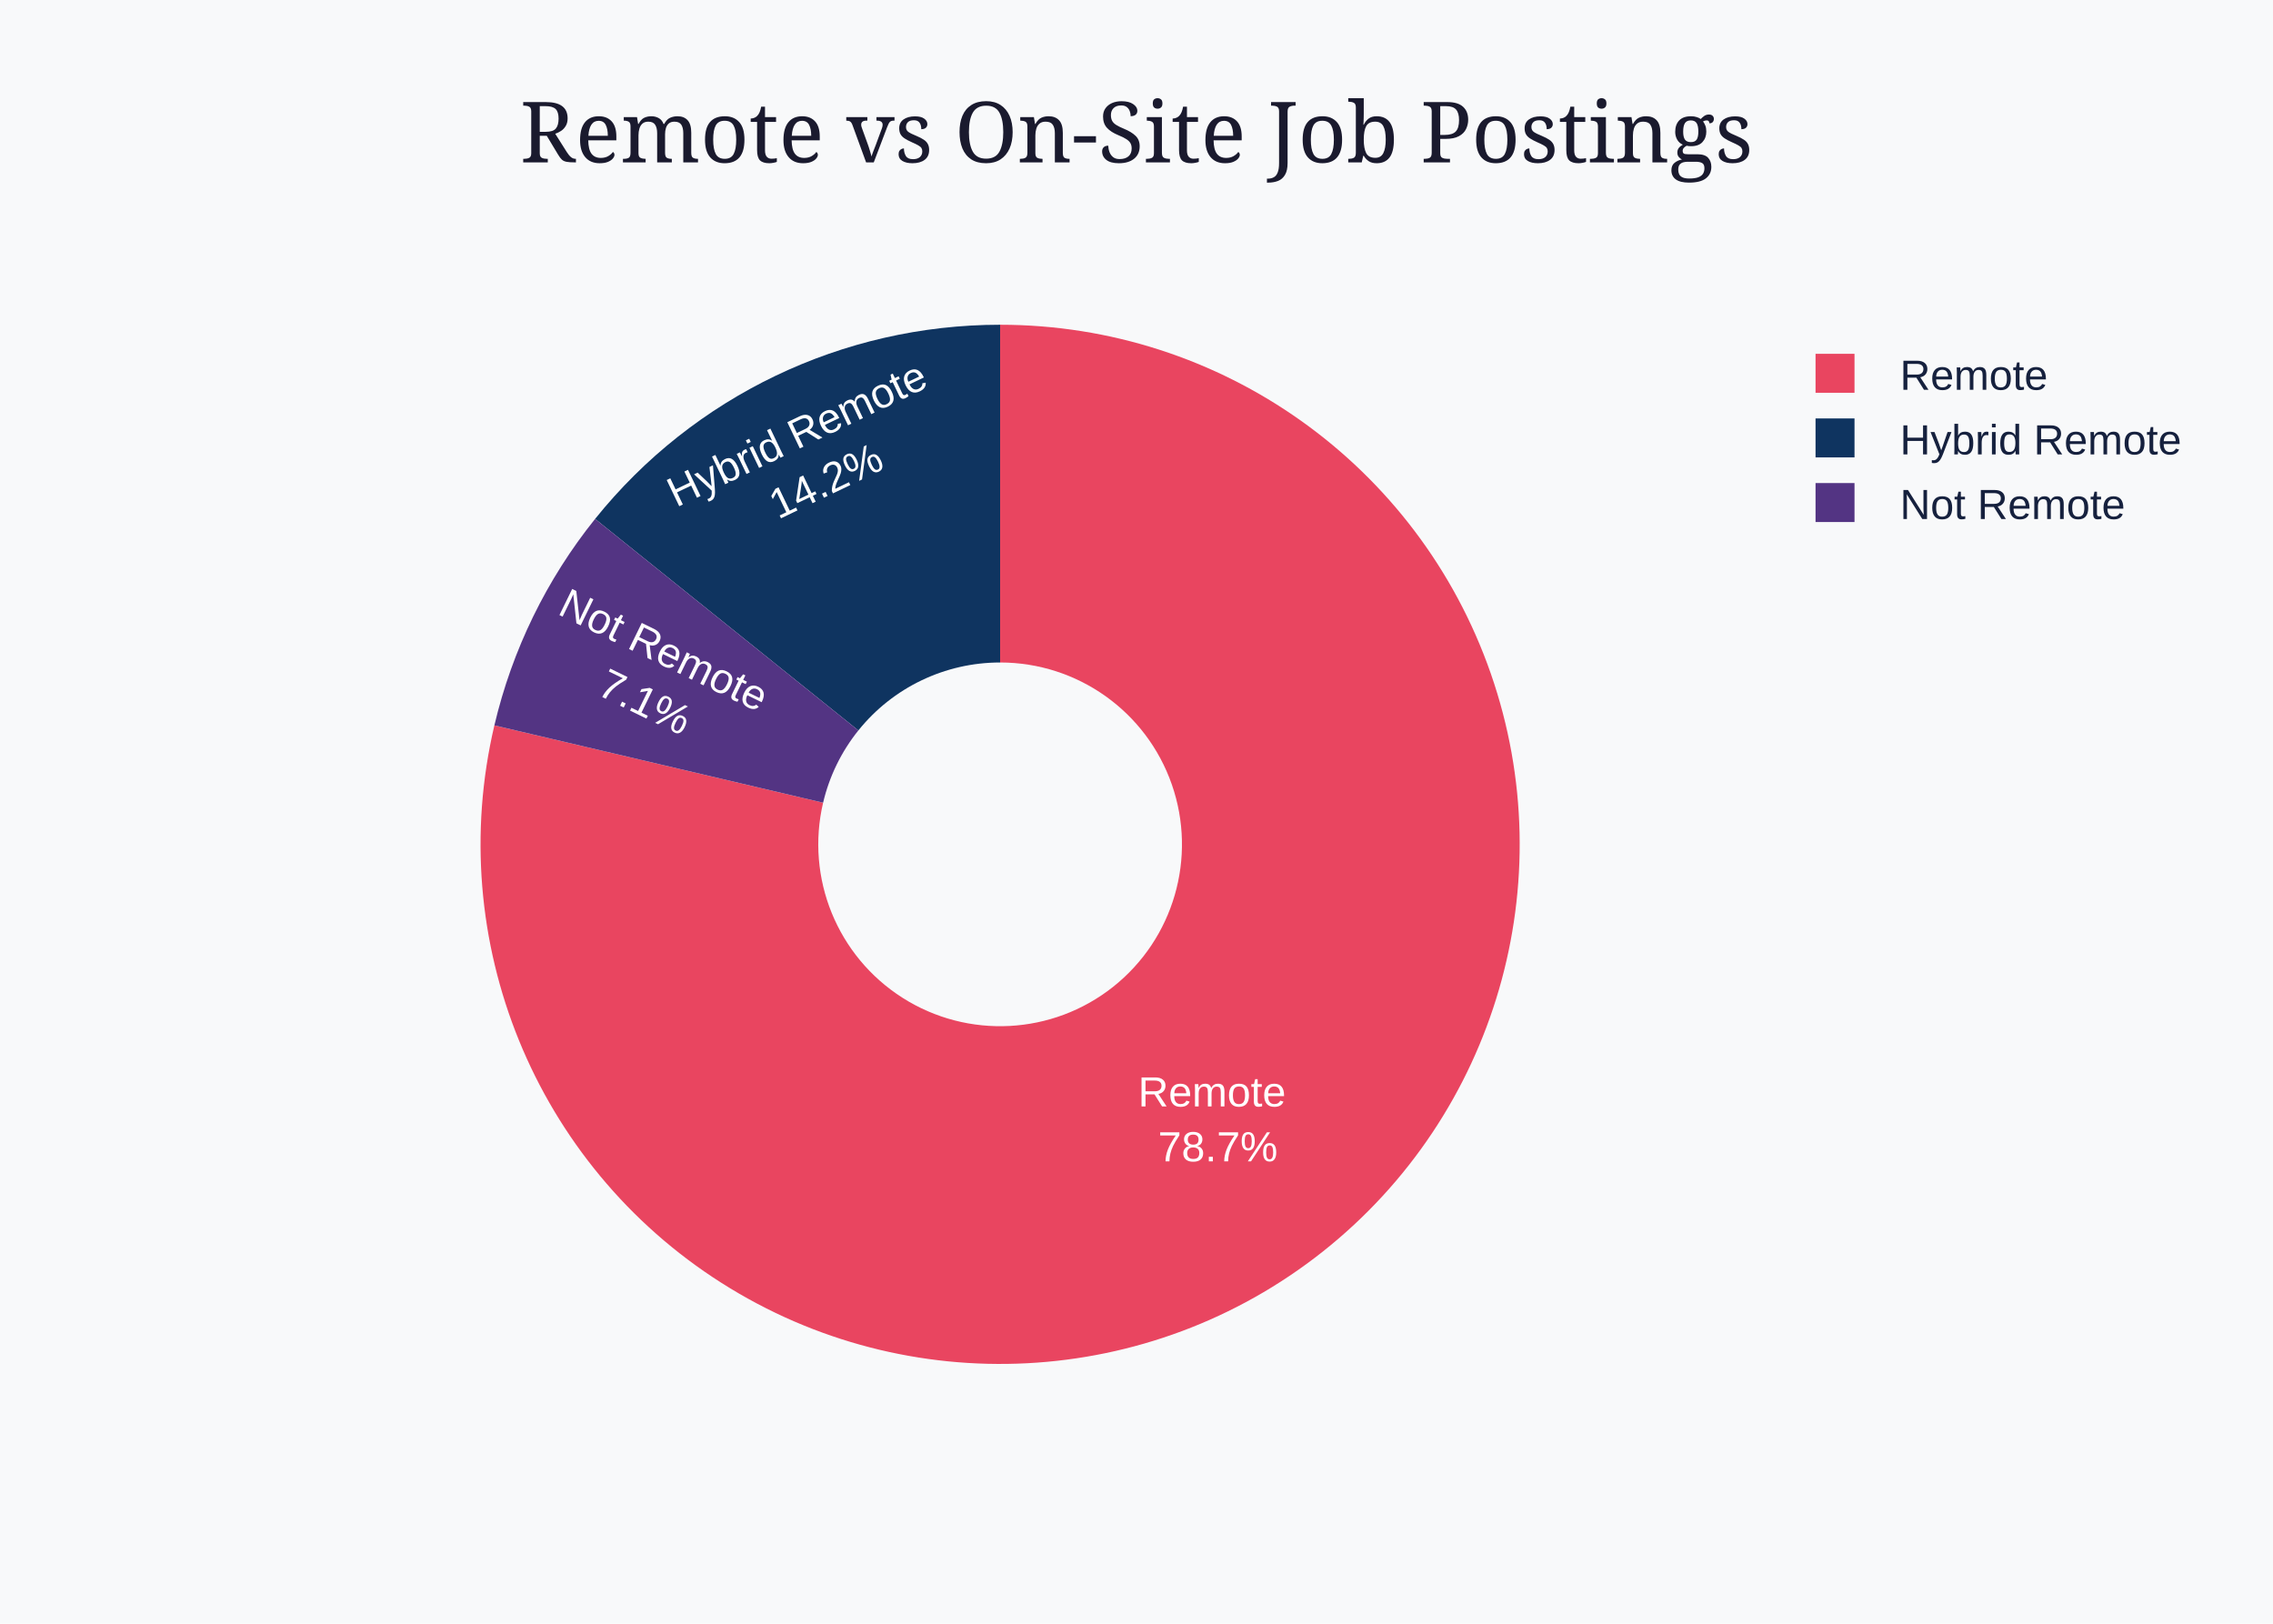
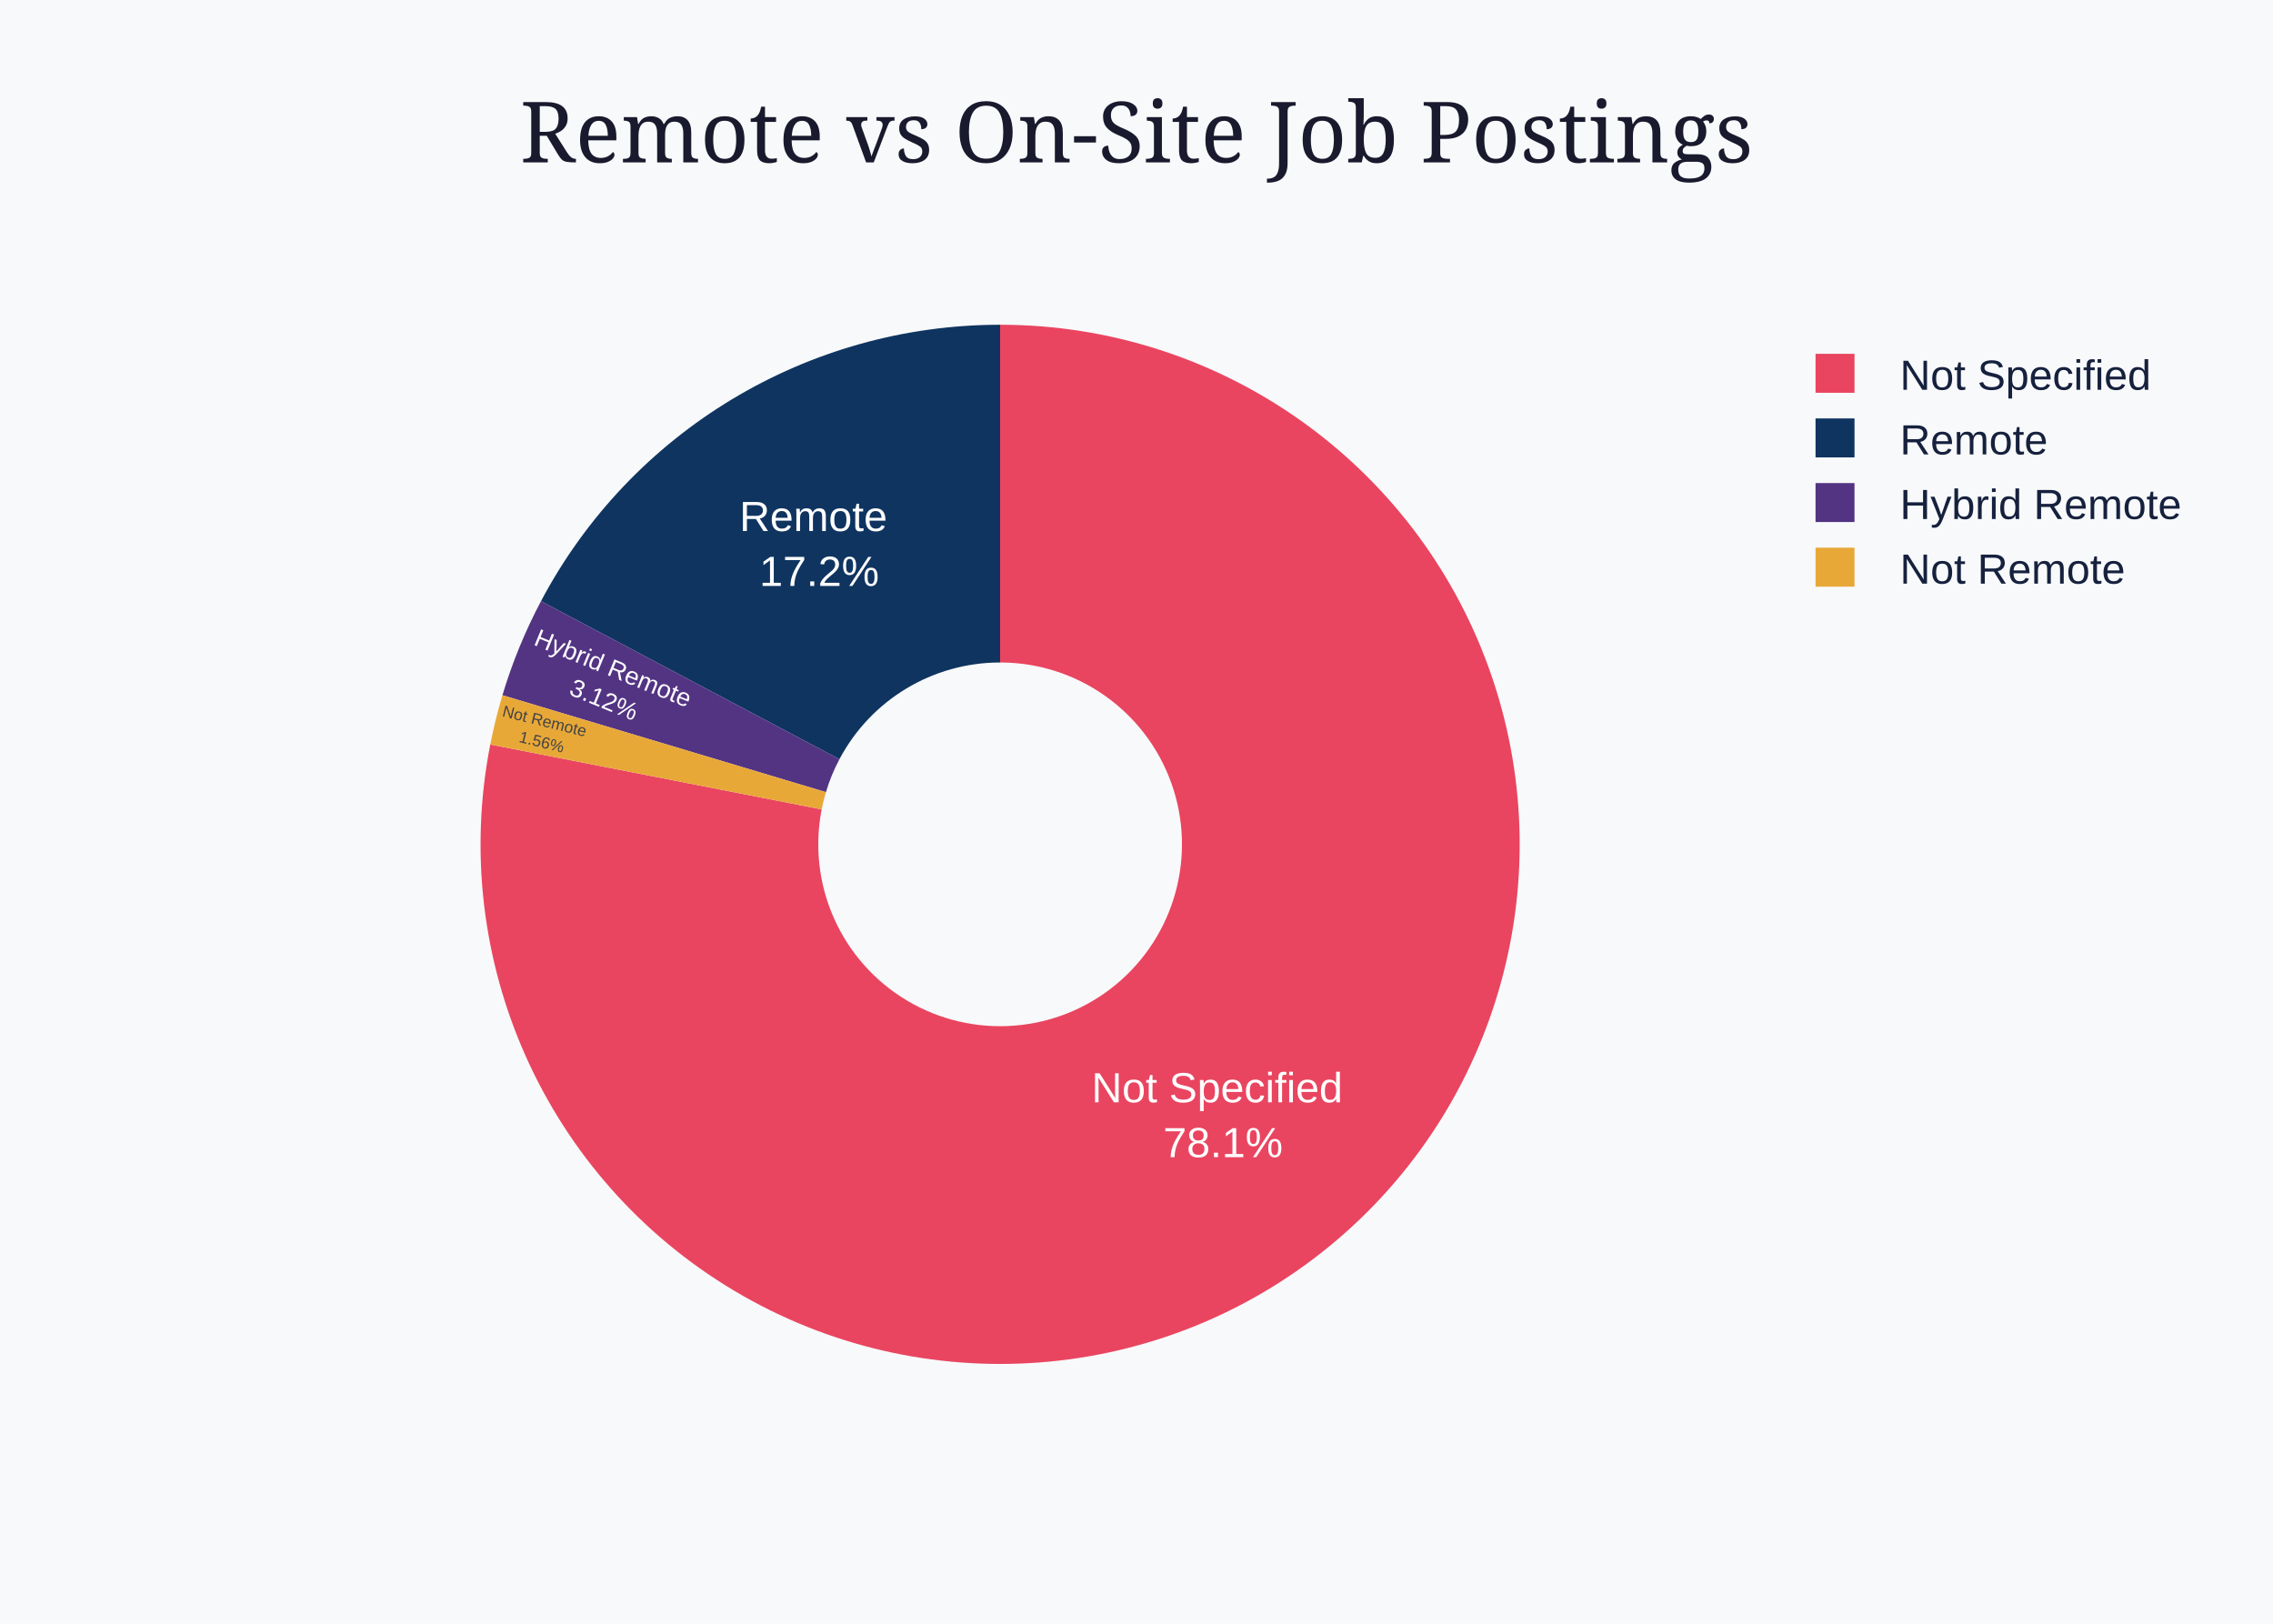
<svg xmlns="http://www.w3.org/2000/svg" class="main-svg" width="700" height="500" style="" viewBox="0 0 700 500">
  <rect x="0" y="0" width="700" height="500" style="fill: rgb(248, 249, 250); fill-opacity: 1;" />
-   <defs id="defs-45b3d9">
+   <defs id="defs-0a0998">
    <g class="clips" />
    <g class="gradients" />
    <g class="patterns" />
  </defs>
  <g class="bglayer" />
  <g class="layer-below">
    <g class="imagelayer" />
    <g class="shapelayer" />
  </g>
  <g class="cartesianlayer" />
  <g class="polarlayer" />
  <g class="smithlayer" />
  <g class="ternarylayer" />
  <g class="geolayer" />
  <g class="funnelarealayer" />
  <g class="pielayer">
    <g class="trace" stroke-linejoin="round" style="opacity: 1;">
      <g class="slice">
-         <path class="surface" d="M253.488,247.178a56,56 0 1 0 54.512,-43.178l0,-104a160,160 0 1 1 -155.75,123.366Z" style="pointer-events: none; fill: rgb(233, 69, 96); fill-opacity: 1; stroke-width: 0; stroke: rgb(68, 68, 68); stroke-opacity: 1;" />
+         <path class="surface" d="M253.043,249.24a56,56 0 1 0 54.957,-45.24l0,-104a160,160 0 1 1 -157.019,129.258Z" style="pointer-events: none; fill: rgb(233, 69, 96); fill-opacity: 1; stroke-width: 0; stroke: rgb(68, 68, 68); stroke-opacity: 1;" />
        <g class="slicetext">
-           <text data-notex="1" class="slicetext" transform="translate(375.0574,340.7097)" text-anchor="middle" x="0" y="0" style="font-family: Arial, sans-serif; font-size: 13px; fill: rgb(255, 255, 255); fill-opacity: 1; white-space: pre;">
-             <tspan class="line" dy="0em" x="0" y="0">Remote</tspan>
-             <tspan class="line" dy="1.3em" x="0" y="0">78.7%</tspan>
+           <text data-notex="1" class="slicetext" transform="translate(376.64,339.4318)" text-anchor="middle" x="0" y="0" style="font-family: Arial, sans-serif; font-size: 13px; fill: rgb(255, 255, 255); fill-opacity: 1; white-space: pre;">
+             <tspan class="line" dy="0em" x="0" y="0">Not Specified</tspan>
+             <tspan class="line" dy="1.3em" x="0" y="0">78.1%</tspan>
          </text>
        </g>
      </g>
      <g class="slice">
-         <path class="surface" d="M308,204a56,56 0 0 0 -43.656,20.926l-81.075,-65.137a160,160 0 0 1 124.731,-59.79Z" style="pointer-events: none; fill: rgb(15, 52, 96); fill-opacity: 1; stroke-width: 0; stroke: rgb(68, 68, 68); stroke-opacity: 1;" />
+         <path class="surface" d="M308,204a56,56 0 0 0 -49.488,29.79l-91.906,-48.675a160,160 0 0 1 141.394,-85.115Z" style="pointer-events: none; fill: rgb(15, 52, 96); fill-opacity: 1; stroke-width: 0; stroke: rgb(68, 68, 68); stroke-opacity: 1;" />
        <g class="slicetext">
-           <text data-notex="1" class="slicetext" transform="translate(248.9515,136.8153)rotate(-25.61068)" text-anchor="middle" x="0" y="0" style="font-family: Arial, sans-serif; font-size: 13px; fill: rgb(255, 255, 255); fill-opacity: 1; white-space: pre;">
-             <tspan class="line" dy="0em" x="0" y="0">Hybrid Remote</tspan>
-             <tspan class="line" dy="1.3em" x="0" y="0">14.2%</tspan>
+           <text data-notex="1" class="slicetext" transform="translate(252.3004,163.5211)" text-anchor="middle" x="0" y="0" style="font-family: Arial, sans-serif; font-size: 13px; fill: rgb(255, 255, 255); fill-opacity: 1; white-space: pre;">
+             <tspan class="line" dy="0em" x="0" y="0">Remote</tspan>
+             <tspan class="line" dy="1.3em" x="0" y="0">17.2%</tspan>
          </text>
        </g>
      </g>
      <g class="slice">
-         <path class="surface" d="M264.344,224.926a56,56 0 0 0 -10.856,22.252l-101.237,-23.812a160,160 0 0 1 31.018,-63.576Z" style="pointer-events: none; fill: rgb(83, 52, 131); fill-opacity: 1; stroke-width: 0; stroke: rgb(68, 68, 68); stroke-opacity: 1;" />
+         <path class="surface" d="M258.512,233.79a56,56 0 0 0 -4.157,10.139l-99.625,-29.846a160,160 0 0 1 11.876,-28.968Z" style="pointer-events: none; fill: rgb(83, 52, 131); fill-opacity: 1; stroke-width: 0; stroke: rgb(68, 68, 68); stroke-opacity: 1;" />
        <g class="slicetext">
-           <text data-notex="1" class="slicetext" transform="translate(204.1331,204.929)rotate(26.0073)" text-anchor="middle" x="0" y="0" style="font-family: Arial, sans-serif; font-size: 13px; fill: rgb(255, 255, 255); fill-opacity: 1; white-space: pre;">
+           <text data-notex="1" class="slicetext" transform="translate(188.8095,208.607)scale(0.5923744)rotate(22.29194)" text-anchor="middle" x="0" y="0" style="font-family: Arial, sans-serif; font-size: 13px; fill: rgb(255, 255, 255); fill-opacity: 1; white-space: pre;">
+             <tspan class="line" dy="0em" x="0" y="0">Hybrid Remote</tspan>
+             <tspan class="line" dy="1.3em" x="0" y="0">3.12%</tspan>
+           </text>
+         </g>
+       </g>
+       <g class="slice">
+         <path class="surface" d="M254.356,243.929a56,56 0 0 0 -1.312,5.311l-102.062,-19.982a160,160 0 0 1 3.749,-15.175Z" style="pointer-events: none; fill: rgb(232, 168, 56); fill-opacity: 1; stroke-width: 0; stroke: rgb(68, 68, 68); stroke-opacity: 1;" />
+         <g class="slicetext">
+           <text data-notex="1" class="slicetext" transform="translate(167.9877,223.856)scale(0.3816256)rotate(13.87749)" text-anchor="middle" x="0" y="0" style="font-family: Arial, sans-serif; font-size: 13px; fill: rgb(68, 68, 68); fill-opacity: 1; white-space: pre;">
            <tspan class="line" dy="0em" x="0" y="0">Not Remote</tspan>
-             <tspan class="line" dy="1.3em" x="0" y="0">7.1%</tspan>
+             <tspan class="line" dy="1.3em" x="0" y="0">1.56%</tspan>
          </text>
        </g>
      </g>
    </g>
  </g>
  <g class="iciclelayer" />
  <g class="treemaplayer" />
  <g class="sunburstlayer" />
  <g class="glimages" />
-   <defs id="topdefs-45b3d9">
+   <defs id="topdefs-0a0998">
    <g class="clips" />
-     <clipPath id="legend45b3d9">
-       <rect width="143" height="70" x="0" y="0" />
+     <clipPath id="legend0a0998">
+       <rect width="143" height="90" x="0" y="0" />
    </clipPath>
  </defs>
  <g class="layer-above">
    <g class="imagelayer" />
    <g class="shapelayer" />
  </g>
  <g class="infolayer">
    <g class="legend" pointer-events="all" transform="translate(545.12,100)">
-       <rect class="bg" shape-rendering="crispEdges" style="stroke: rgb(68, 68, 68); stroke-opacity: 1; fill: rgb(248, 249, 250); fill-opacity: 1; stroke-width: 0px;" width="143" height="70" x="0" y="0" />
-       <g class="scrollbox" transform="" clip-path="url(#legend45b3d9)">
+       <rect class="bg" shape-rendering="crispEdges" style="stroke: rgb(68, 68, 68); stroke-opacity: 1; fill: rgb(248, 249, 250); fill-opacity: 1; stroke-width: 0px;" width="143" height="90" x="0" y="0" />
+       <g class="scrollbox" transform="" clip-path="url(#legend0a0998)">
        <g class="groups">
          <g class="traces" transform="translate(0,14.95)" style="opacity: 1;">
-             <text class="legendtext" text-anchor="start" x="40" y="5.07" style="font-family: Arial, sans-serif; font-size: 13px; fill: rgb(22, 33, 62); fill-opacity: 1; white-space: pre;">Remote</text>
+             <text class="legendtext" text-anchor="start" x="40" y="5.07" style="font-family: Arial, sans-serif; font-size: 13px; fill: rgb(22, 33, 62); fill-opacity: 1; white-space: pre;">Not Specified</text>
            <g class="layers" style="opacity: 1;">
              <g class="legendfill" />
              <g class="legendlines" />
              <g class="legendsymbols">
                <g class="legendpoints">
                  <path class="legendpie" d="M6,6H-6V-6H6Z" transform="translate(20,0)" style="fill: rgb(233, 69, 96); fill-opacity: 1; stroke-width: 0; stroke: rgb(68, 68, 68); stroke-opacity: 1;" />
                </g>
              </g>
            </g>
            <rect class="legendtoggle" x="0" y="-9.95" width="137.234" height="19.9" style="fill: rgb(0, 0, 0); fill-opacity: 0;" />
          </g>
          <g class="traces" transform="translate(0,34.85)" style="opacity: 1;">
-             <text class="legendtext" text-anchor="start" x="40" y="5.07" style="font-family: Arial, sans-serif; font-size: 13px; fill: rgb(22, 33, 62); fill-opacity: 1; white-space: pre;">Hybrid Remote</text>
+             <text class="legendtext" text-anchor="start" x="40" y="5.07" style="font-family: Arial, sans-serif; font-size: 13px; fill: rgb(22, 33, 62); fill-opacity: 1; white-space: pre;">Remote</text>
            <g class="layers" style="opacity: 1;">
              <g class="legendfill" />
              <g class="legendlines" />
              <g class="legendsymbols">
                <g class="legendpoints">
                  <path class="legendpie" d="M6,6H-6V-6H6Z" transform="translate(20,0)" style="fill: rgb(15, 52, 96); fill-opacity: 1; stroke-width: 0; stroke: rgb(68, 68, 68); stroke-opacity: 1;" />
                </g>
              </g>
            </g>
            <rect class="legendtoggle" x="0" y="-9.95" width="137.234" height="19.9" style="fill: rgb(0, 0, 0); fill-opacity: 0;" />
          </g>
          <g class="traces" transform="translate(0,54.75)" style="opacity: 1;">
+             <text class="legendtext" text-anchor="start" x="40" y="5.07" style="font-family: Arial, sans-serif; font-size: 13px; fill: rgb(22, 33, 62); fill-opacity: 1; white-space: pre;">Hybrid Remote</text>
+             <g class="layers" style="opacity: 1;">
+               <g class="legendfill" />
+               <g class="legendlines" />
+               <g class="legendsymbols">
+                 <g class="legendpoints">
+                   <path class="legendpie" d="M6,6H-6V-6H6Z" transform="translate(20,0)" style="fill: rgb(83, 52, 131); fill-opacity: 1; stroke-width: 0; stroke: rgb(68, 68, 68); stroke-opacity: 1;" />
+                 </g>
+               </g>
+             </g>
+             <rect class="legendtoggle" x="0" y="-9.95" width="137.234" height="19.9" style="fill: rgb(0, 0, 0); fill-opacity: 0;" />
+           </g>
+           <g class="traces" transform="translate(0,74.65)" style="opacity: 1;">
            <text class="legendtext" text-anchor="start" x="40" y="5.07" style="font-family: Arial, sans-serif; font-size: 13px; fill: rgb(22, 33, 62); fill-opacity: 1; white-space: pre;">Not Remote</text>
            <g class="layers" style="opacity: 1;">
              <g class="legendfill" />
              <g class="legendlines" />
              <g class="legendsymbols">
                <g class="legendpoints">
-                   <path class="legendpie" d="M6,6H-6V-6H6Z" transform="translate(20,0)" style="fill: rgb(83, 52, 131); fill-opacity: 1; stroke-width: 0; stroke: rgb(68, 68, 68); stroke-opacity: 1;" />
+                   <path class="legendpie" d="M6,6H-6V-6H6Z" transform="translate(20,0)" style="fill: rgb(232, 168, 56); fill-opacity: 1; stroke-width: 0; stroke: rgb(68, 68, 68); stroke-opacity: 1;" />
                </g>
              </g>
            </g>
            <rect class="legendtoggle" x="0" y="-9.95" width="137.234" height="19.9" style="fill: rgb(0, 0, 0); fill-opacity: 0;" />
          </g>
        </g>
      </g>
      <rect class="scrollbar" rx="20" ry="3" width="0" height="0" style="fill: rgb(128, 139, 164); fill-opacity: 1;" x="0" y="0" />
    </g>
    <g class="g-gtitle">
      <text class="gtitle" x="350" y="50" text-anchor="middle" dy="0em" style="opacity: 1; font-family: Georgia, serif; font-size: 26px; fill: rgb(26, 26, 46); fill-opacity: 1; white-space: pre;">Remote vs On-Site Job Postings</text>
    </g>
  </g>
</svg>
